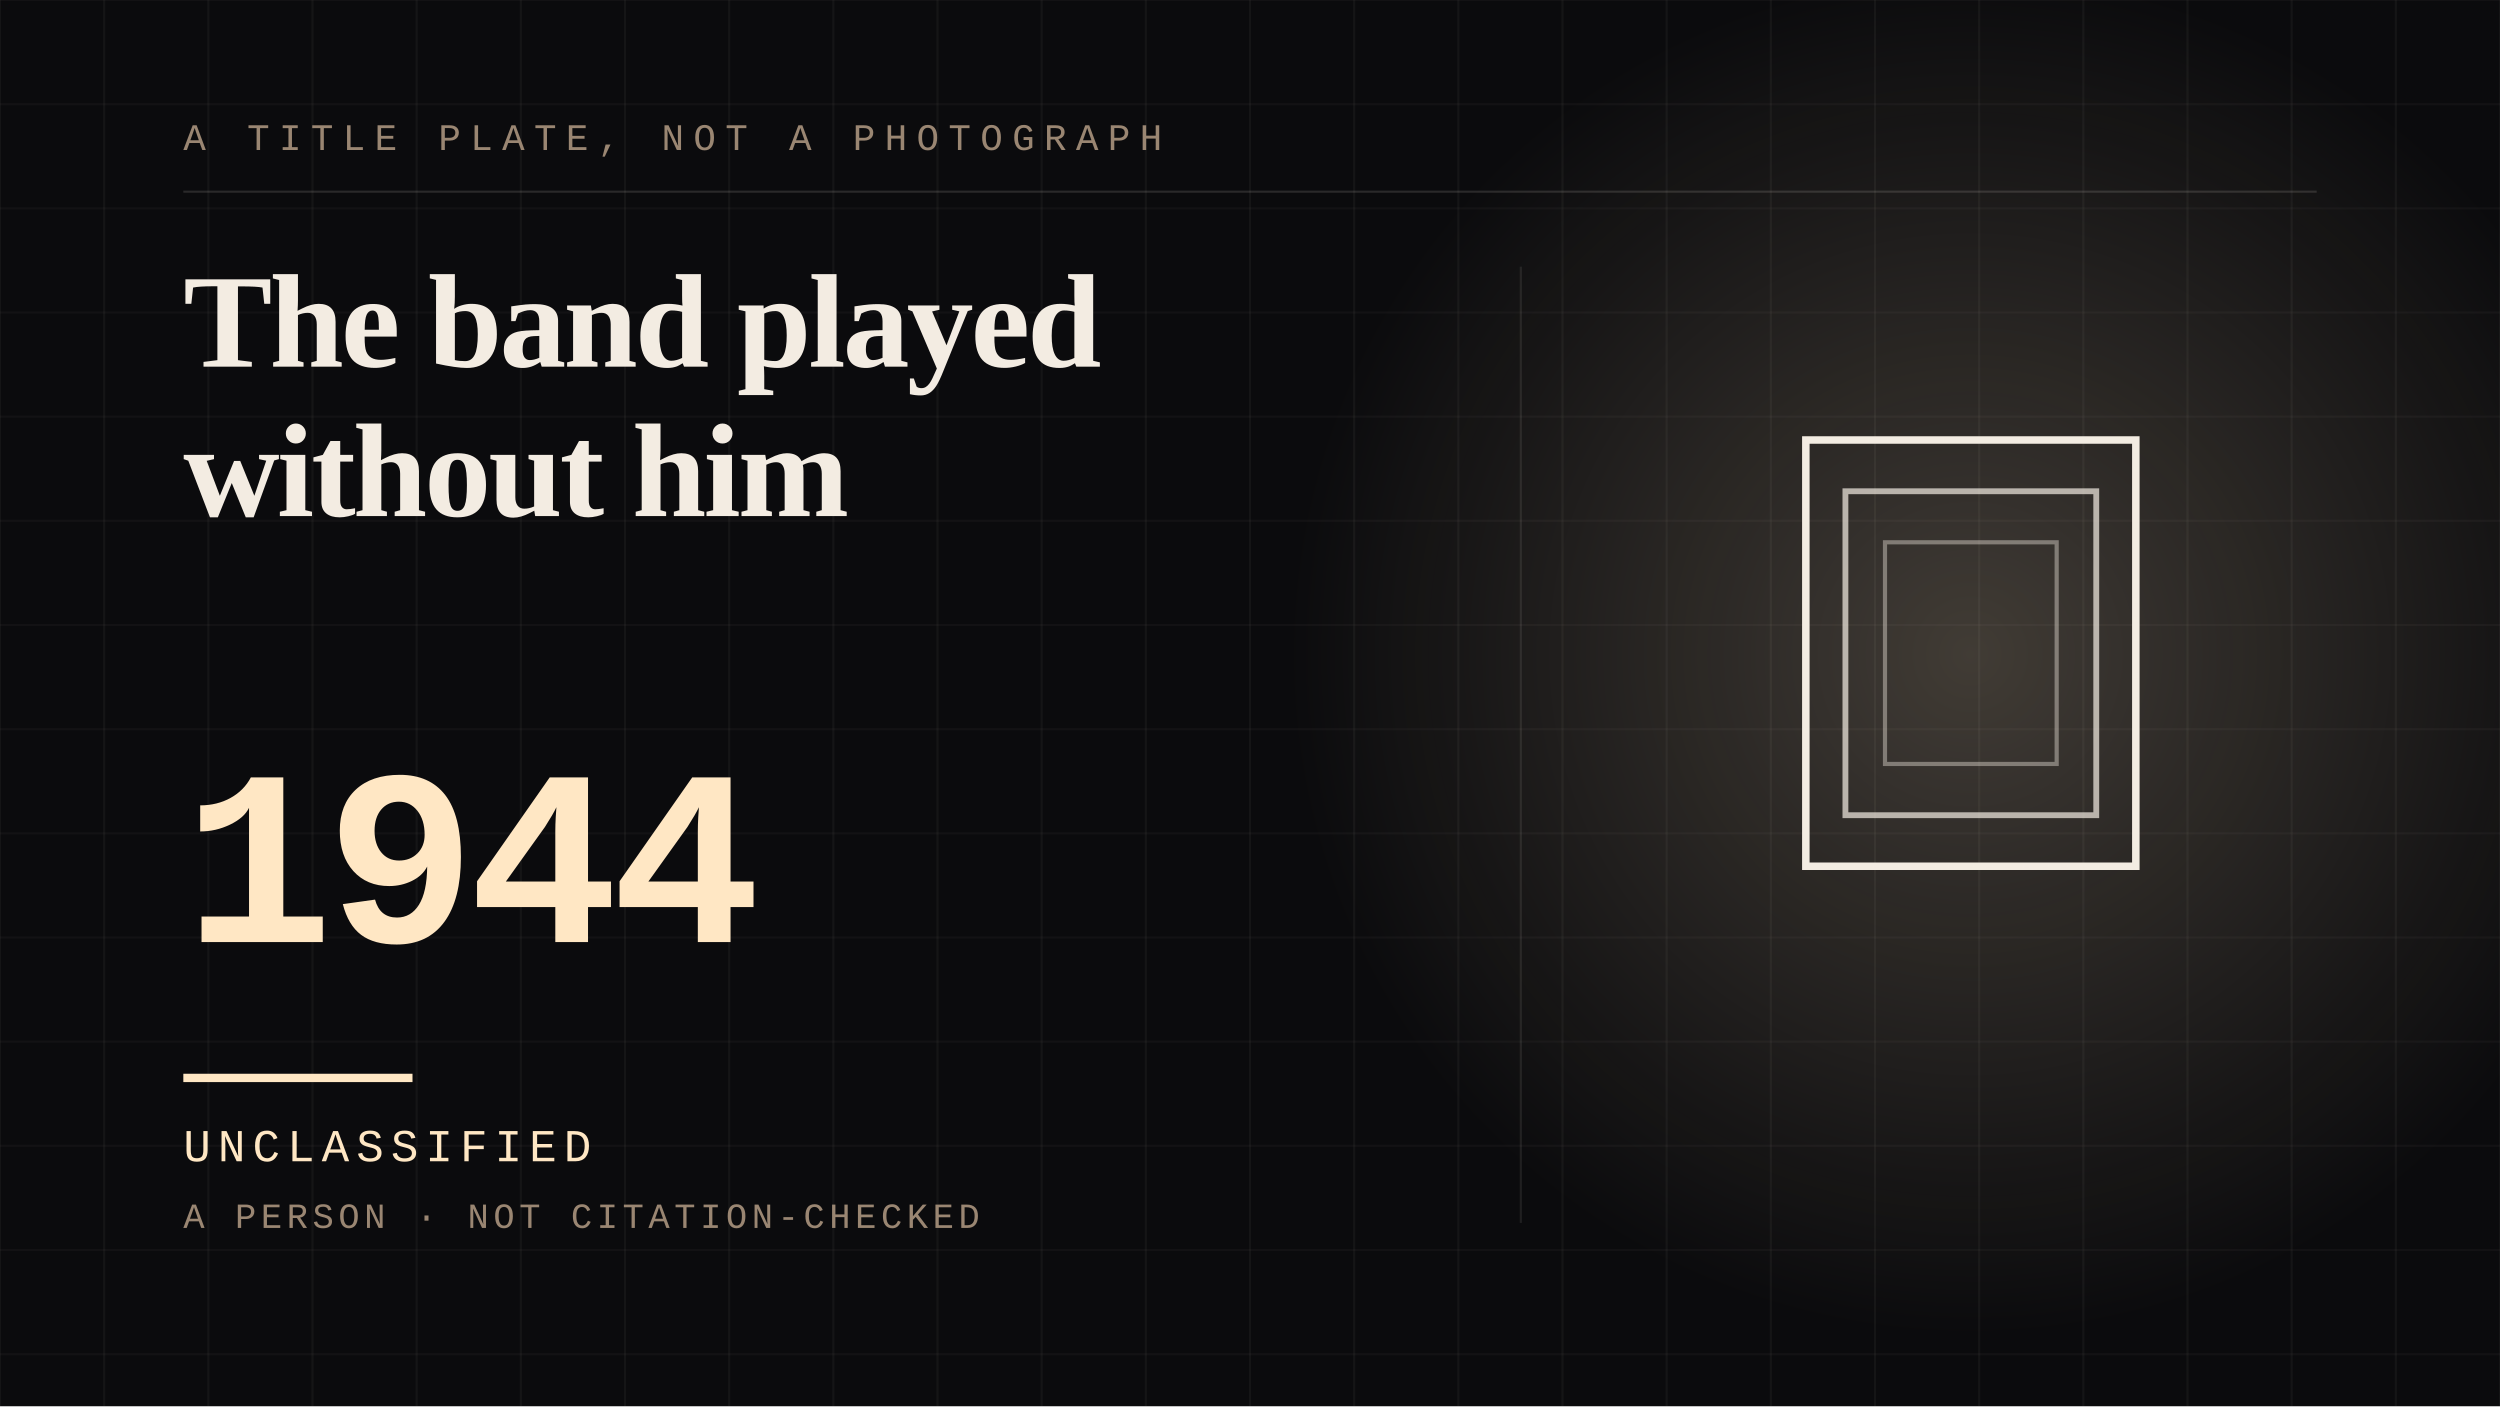
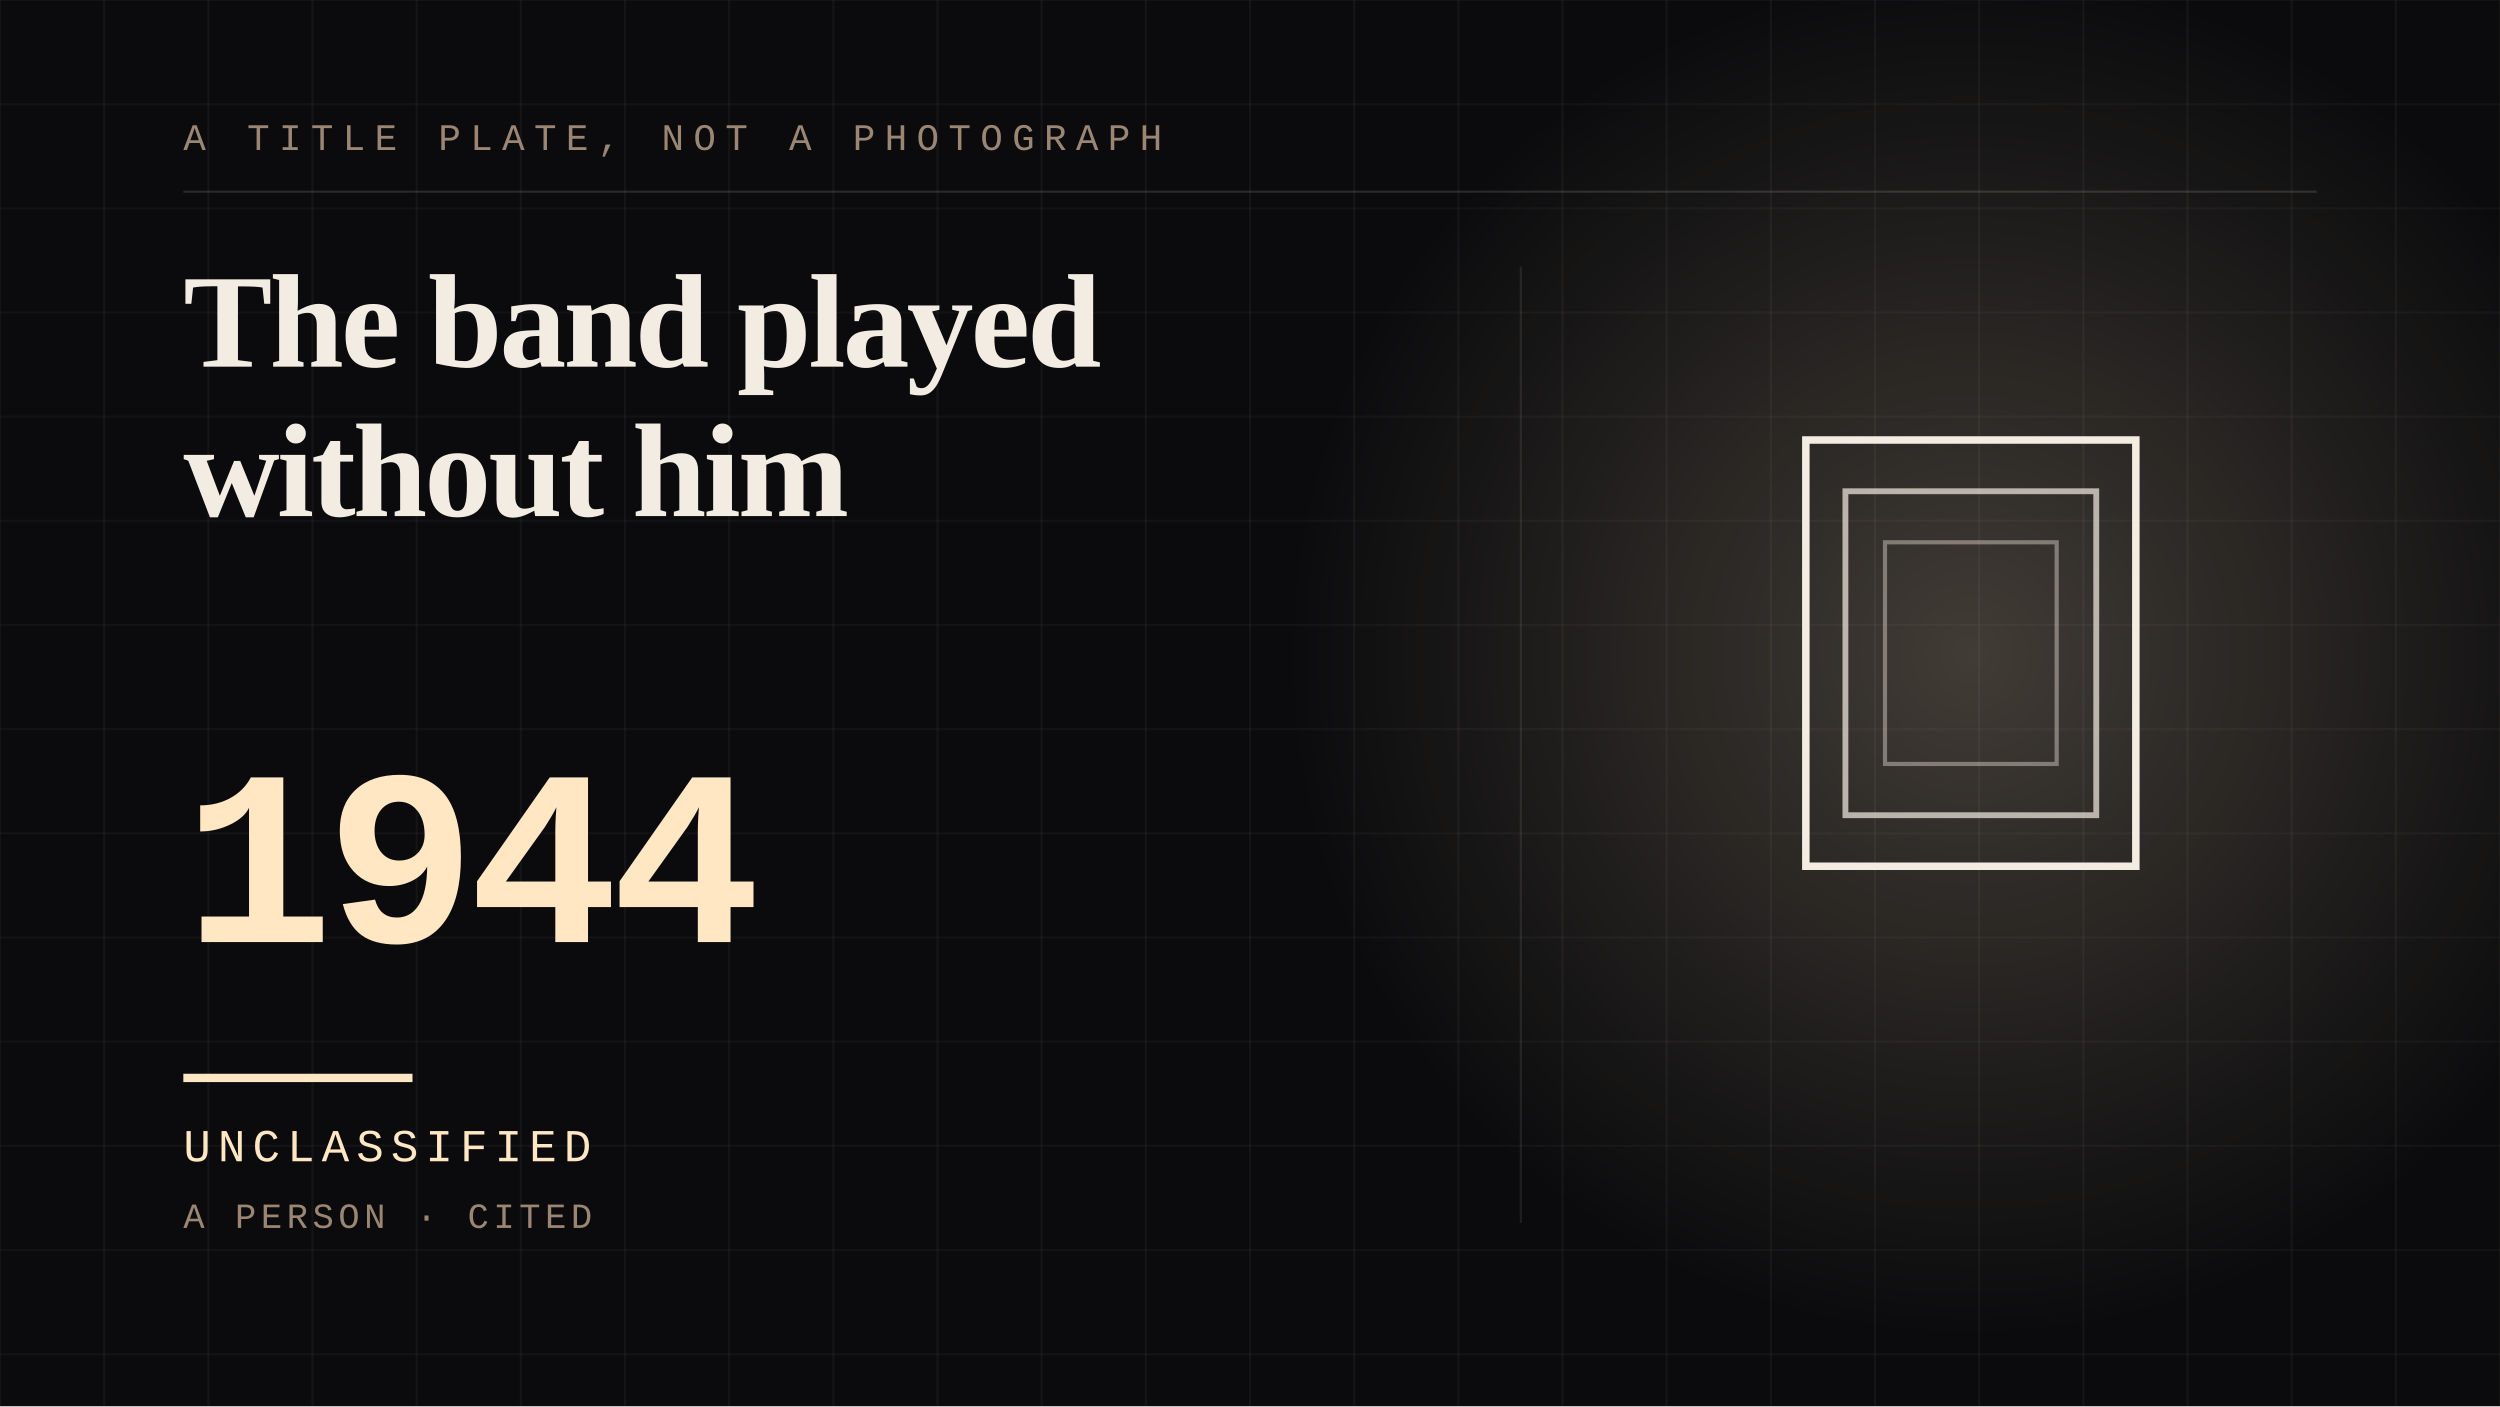
<svg xmlns="http://www.w3.org/2000/svg" viewBox="0 0 1200 675" width="1200" height="675" role="img" aria-label="Title plate: The band played without him, 1944, A person, Unclassified. Drawn from the entry's own record, not a photograph.">
  <rect width="1200" height="675" fill="#0b0b0d" />
  <line x1="0" y1="0" x2="0" y2="675" stroke="#f3ece2" stroke-width="1" opacity=".045" />
  <line x1="50" y1="0" x2="50" y2="675" stroke="#f3ece2" stroke-width="1" opacity=".045" />
  <line x1="100" y1="0" x2="100" y2="675" stroke="#f3ece2" stroke-width="1" opacity=".045" />
  <line x1="150" y1="0" x2="150" y2="675" stroke="#f3ece2" stroke-width="1" opacity=".045" />
  <line x1="200" y1="0" x2="200" y2="675" stroke="#f3ece2" stroke-width="1" opacity=".045" />
  <line x1="250" y1="0" x2="250" y2="675" stroke="#f3ece2" stroke-width="1" opacity=".045" />
  <line x1="300" y1="0" x2="300" y2="675" stroke="#f3ece2" stroke-width="1" opacity=".045" />
  <line x1="350" y1="0" x2="350" y2="675" stroke="#f3ece2" stroke-width="1" opacity=".045" />
  <line x1="400" y1="0" x2="400" y2="675" stroke="#f3ece2" stroke-width="1" opacity=".045" />
  <line x1="450" y1="0" x2="450" y2="675" stroke="#f3ece2" stroke-width="1" opacity=".045" />
  <line x1="500" y1="0" x2="500" y2="675" stroke="#f3ece2" stroke-width="1" opacity=".045" />
  <line x1="550" y1="0" x2="550" y2="675" stroke="#f3ece2" stroke-width="1" opacity=".045" />
  <line x1="600" y1="0" x2="600" y2="675" stroke="#f3ece2" stroke-width="1" opacity=".045" />
  <line x1="650" y1="0" x2="650" y2="675" stroke="#f3ece2" stroke-width="1" opacity=".045" />
  <line x1="700" y1="0" x2="700" y2="675" stroke="#f3ece2" stroke-width="1" opacity=".045" />
  <line x1="750" y1="0" x2="750" y2="675" stroke="#f3ece2" stroke-width="1" opacity=".045" />
  <line x1="800" y1="0" x2="800" y2="675" stroke="#f3ece2" stroke-width="1" opacity=".045" />
  <line x1="850" y1="0" x2="850" y2="675" stroke="#f3ece2" stroke-width="1" opacity=".045" />
  <line x1="900" y1="0" x2="900" y2="675" stroke="#f3ece2" stroke-width="1" opacity=".045" />
  <line x1="950" y1="0" x2="950" y2="675" stroke="#f3ece2" stroke-width="1" opacity=".045" />
  <line x1="1000" y1="0" x2="1000" y2="675" stroke="#f3ece2" stroke-width="1" opacity=".045" />
  <line x1="1050" y1="0" x2="1050" y2="675" stroke="#f3ece2" stroke-width="1" opacity=".045" />
  <line x1="1100" y1="0" x2="1100" y2="675" stroke="#f3ece2" stroke-width="1" opacity=".045" />
  <line x1="1150" y1="0" x2="1150" y2="675" stroke="#f3ece2" stroke-width="1" opacity=".045" />
  <line x1="1200" y1="0" x2="1200" y2="675" stroke="#f3ece2" stroke-width="1" opacity=".045" />
  <line x1="0" y1="0" x2="1200" y2="0" stroke="#f3ece2" stroke-width="1" opacity=".035" />
  <line x1="0" y1="50" x2="1200" y2="50" stroke="#f3ece2" stroke-width="1" opacity=".035" />
  <line x1="0" y1="100" x2="1200" y2="100" stroke="#f3ece2" stroke-width="1" opacity=".035" />
  <line x1="0" y1="150" x2="1200" y2="150" stroke="#f3ece2" stroke-width="1" opacity=".035" />
  <line x1="0" y1="200" x2="1200" y2="200" stroke="#f3ece2" stroke-width="1" opacity=".035" />
  <line x1="0" y1="250" x2="1200" y2="250" stroke="#f3ece2" stroke-width="1" opacity=".035" />
  <line x1="0" y1="300" x2="1200" y2="300" stroke="#f3ece2" stroke-width="1" opacity=".035" />
  <line x1="0" y1="350" x2="1200" y2="350" stroke="#f3ece2" stroke-width="1" opacity=".035" />
  <line x1="0" y1="400" x2="1200" y2="400" stroke="#f3ece2" stroke-width="1" opacity=".035" />
  <line x1="0" y1="450" x2="1200" y2="450" stroke="#f3ece2" stroke-width="1" opacity=".035" />
  <line x1="0" y1="500" x2="1200" y2="500" stroke="#f3ece2" stroke-width="1" opacity=".035" />
  <line x1="0" y1="550" x2="1200" y2="550" stroke="#f3ece2" stroke-width="1" opacity=".035" />
  <line x1="0" y1="600" x2="1200" y2="600" stroke="#f3ece2" stroke-width="1" opacity=".035" />
  <line x1="0" y1="650" x2="1200" y2="650" stroke="#f3ece2" stroke-width="1" opacity=".035" />
  <defs>
    <radialGradient id="pg" cx=".5" cy=".5" r=".5">
      <stop offset="0" stop-color="#ffe7c4" stop-opacity=".22" />
      <stop offset="1" stop-color="#ffe7c4" stop-opacity="0" />
    </radialGradient>
  </defs>
  <circle cx="946" cy="314" r="330" fill="url(#pg)" />
  <rect x="866.8" y="211.2" width="158.4" height="204.6" fill="none" stroke="#f3ece2" stroke-width="3.6" opacity="1.00" />
  <rect x="885.8" y="235.8" width="120.4" height="155.5" fill="none" stroke="#f3ece2" stroke-width="2.8" opacity="0.70" />
  <rect x="904.8" y="260.3" width="82.4" height="106.4" fill="none" stroke="#f3ece2" stroke-width="2.0" opacity="0.40" />
  <rect x="866.8" y="211.2" width="158.4" height="204.6" fill="none" stroke="#f3ece2" stroke-width="1.2" stroke-dasharray="3 6" opacity=".45" />
  <text x="88" y="176.0" font-family="Georgia,&quot;Times New Roman&quot;,serif" font-size="64" font-weight="700" fill="#f3ece2" letter-spacing="-1.3">The band played</text>
  <text x="88" y="247.7" font-family="Georgia,&quot;Times New Roman&quot;,serif" font-size="64" font-weight="700" fill="#f3ece2" letter-spacing="-1.3">without him</text>
  <text x="88" y="452.2" font-family="Consolas,&quot;Courier New&quot;,monospace" font-size="120" font-weight="700" letter-spacing="-3.6" fill="#ffe7c4">1944</text>
  <line x1="88" y1="517.4" x2="198.0" y2="517.4" stroke="#ffe7c4" stroke-width="4" />
  <text x="88" y="557.4" font-family="Consolas,&quot;Courier New&quot;,monospace" font-size="22" letter-spacing="3.4" fill="#ffe7c4">UNCLASSIFIED</text>
-   <text x="88" y="589.4" font-family="Consolas,&quot;Courier New&quot;,monospace" font-size="17" letter-spacing="2.2" fill="#9a8672">A PERSON  ·  NOT CITATION-CHECKED</text>
+   <text x="88" y="589.4" font-family="Consolas,&quot;Courier New&quot;,monospace" font-size="17" letter-spacing="2.2" fill="#9a8672">A PERSON  ·  CITED</text>
  <text x="88" y="72" font-family="Consolas,&quot;Courier New&quot;,monospace" font-size="18" letter-spacing="4.5" fill="#9a8672">A TITLE PLATE, NOT A PHOTOGRAPH</text>
  <line x1="88" y1="92" x2="1112" y2="92" stroke="#f3ece2" stroke-width="1" opacity=".14" />
  <line x1="730" y1="128" x2="730" y2="587" stroke="#f3ece2" stroke-width="1" opacity=".09" />
</svg>
